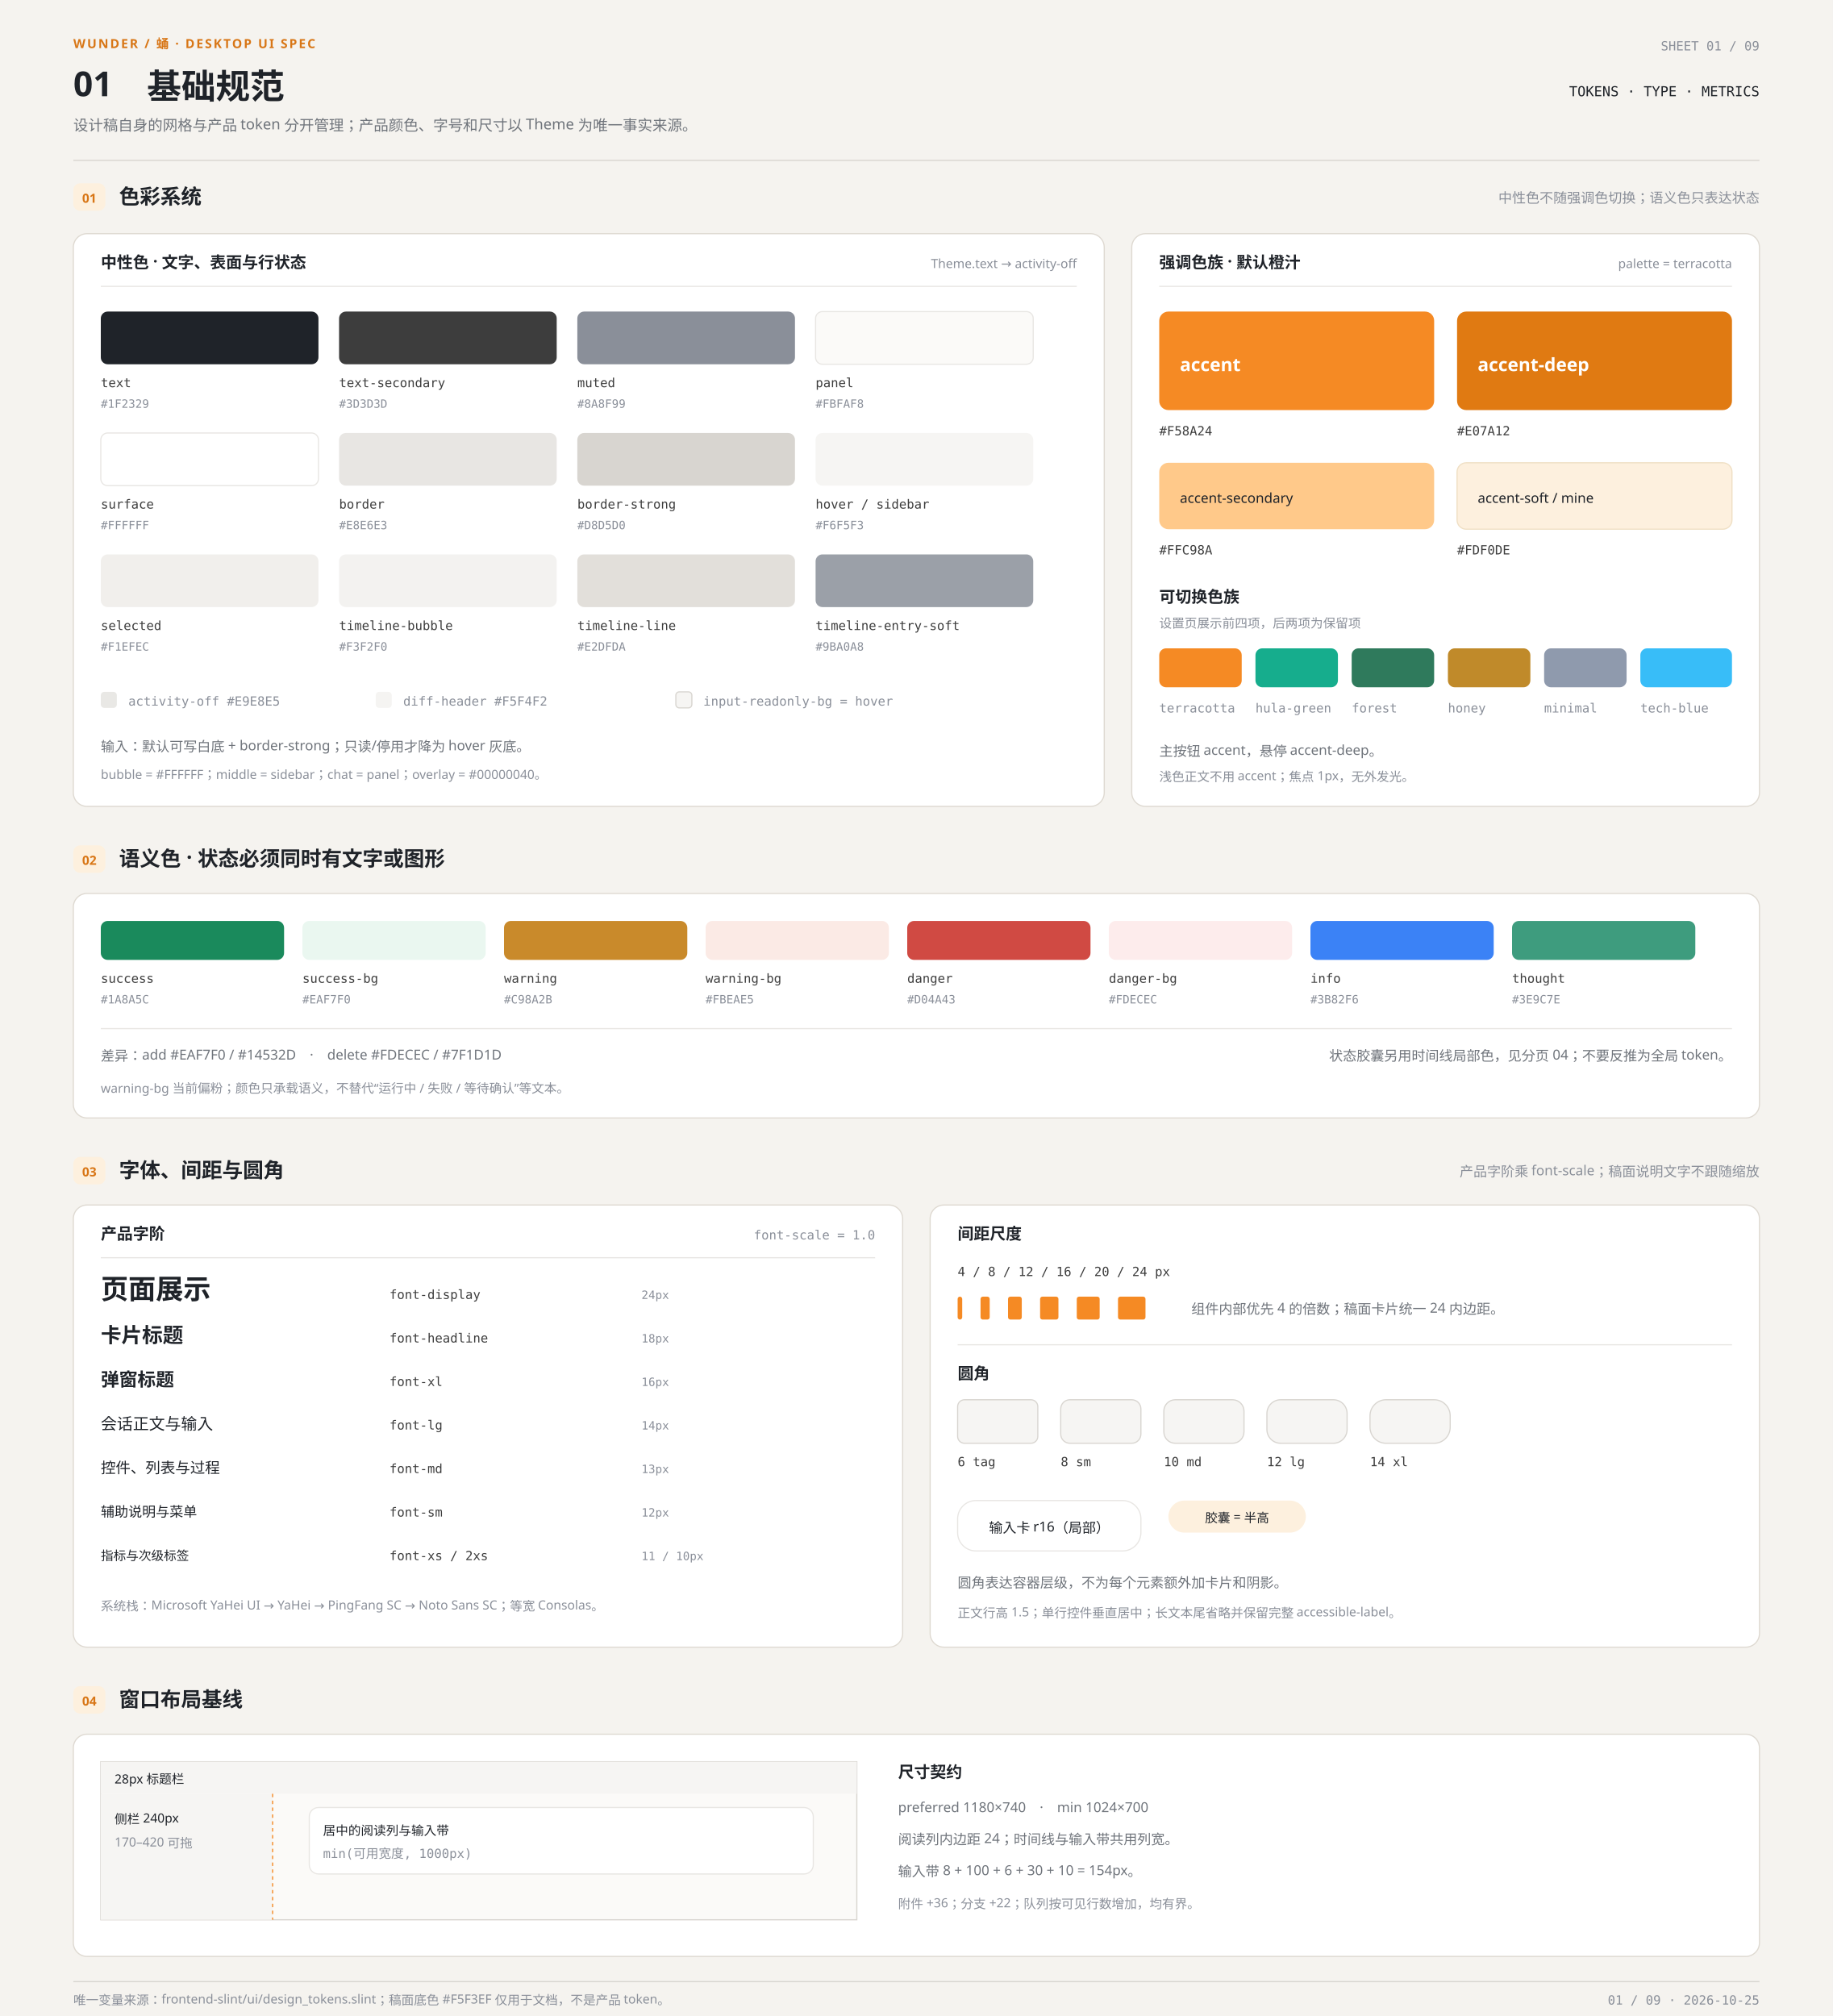
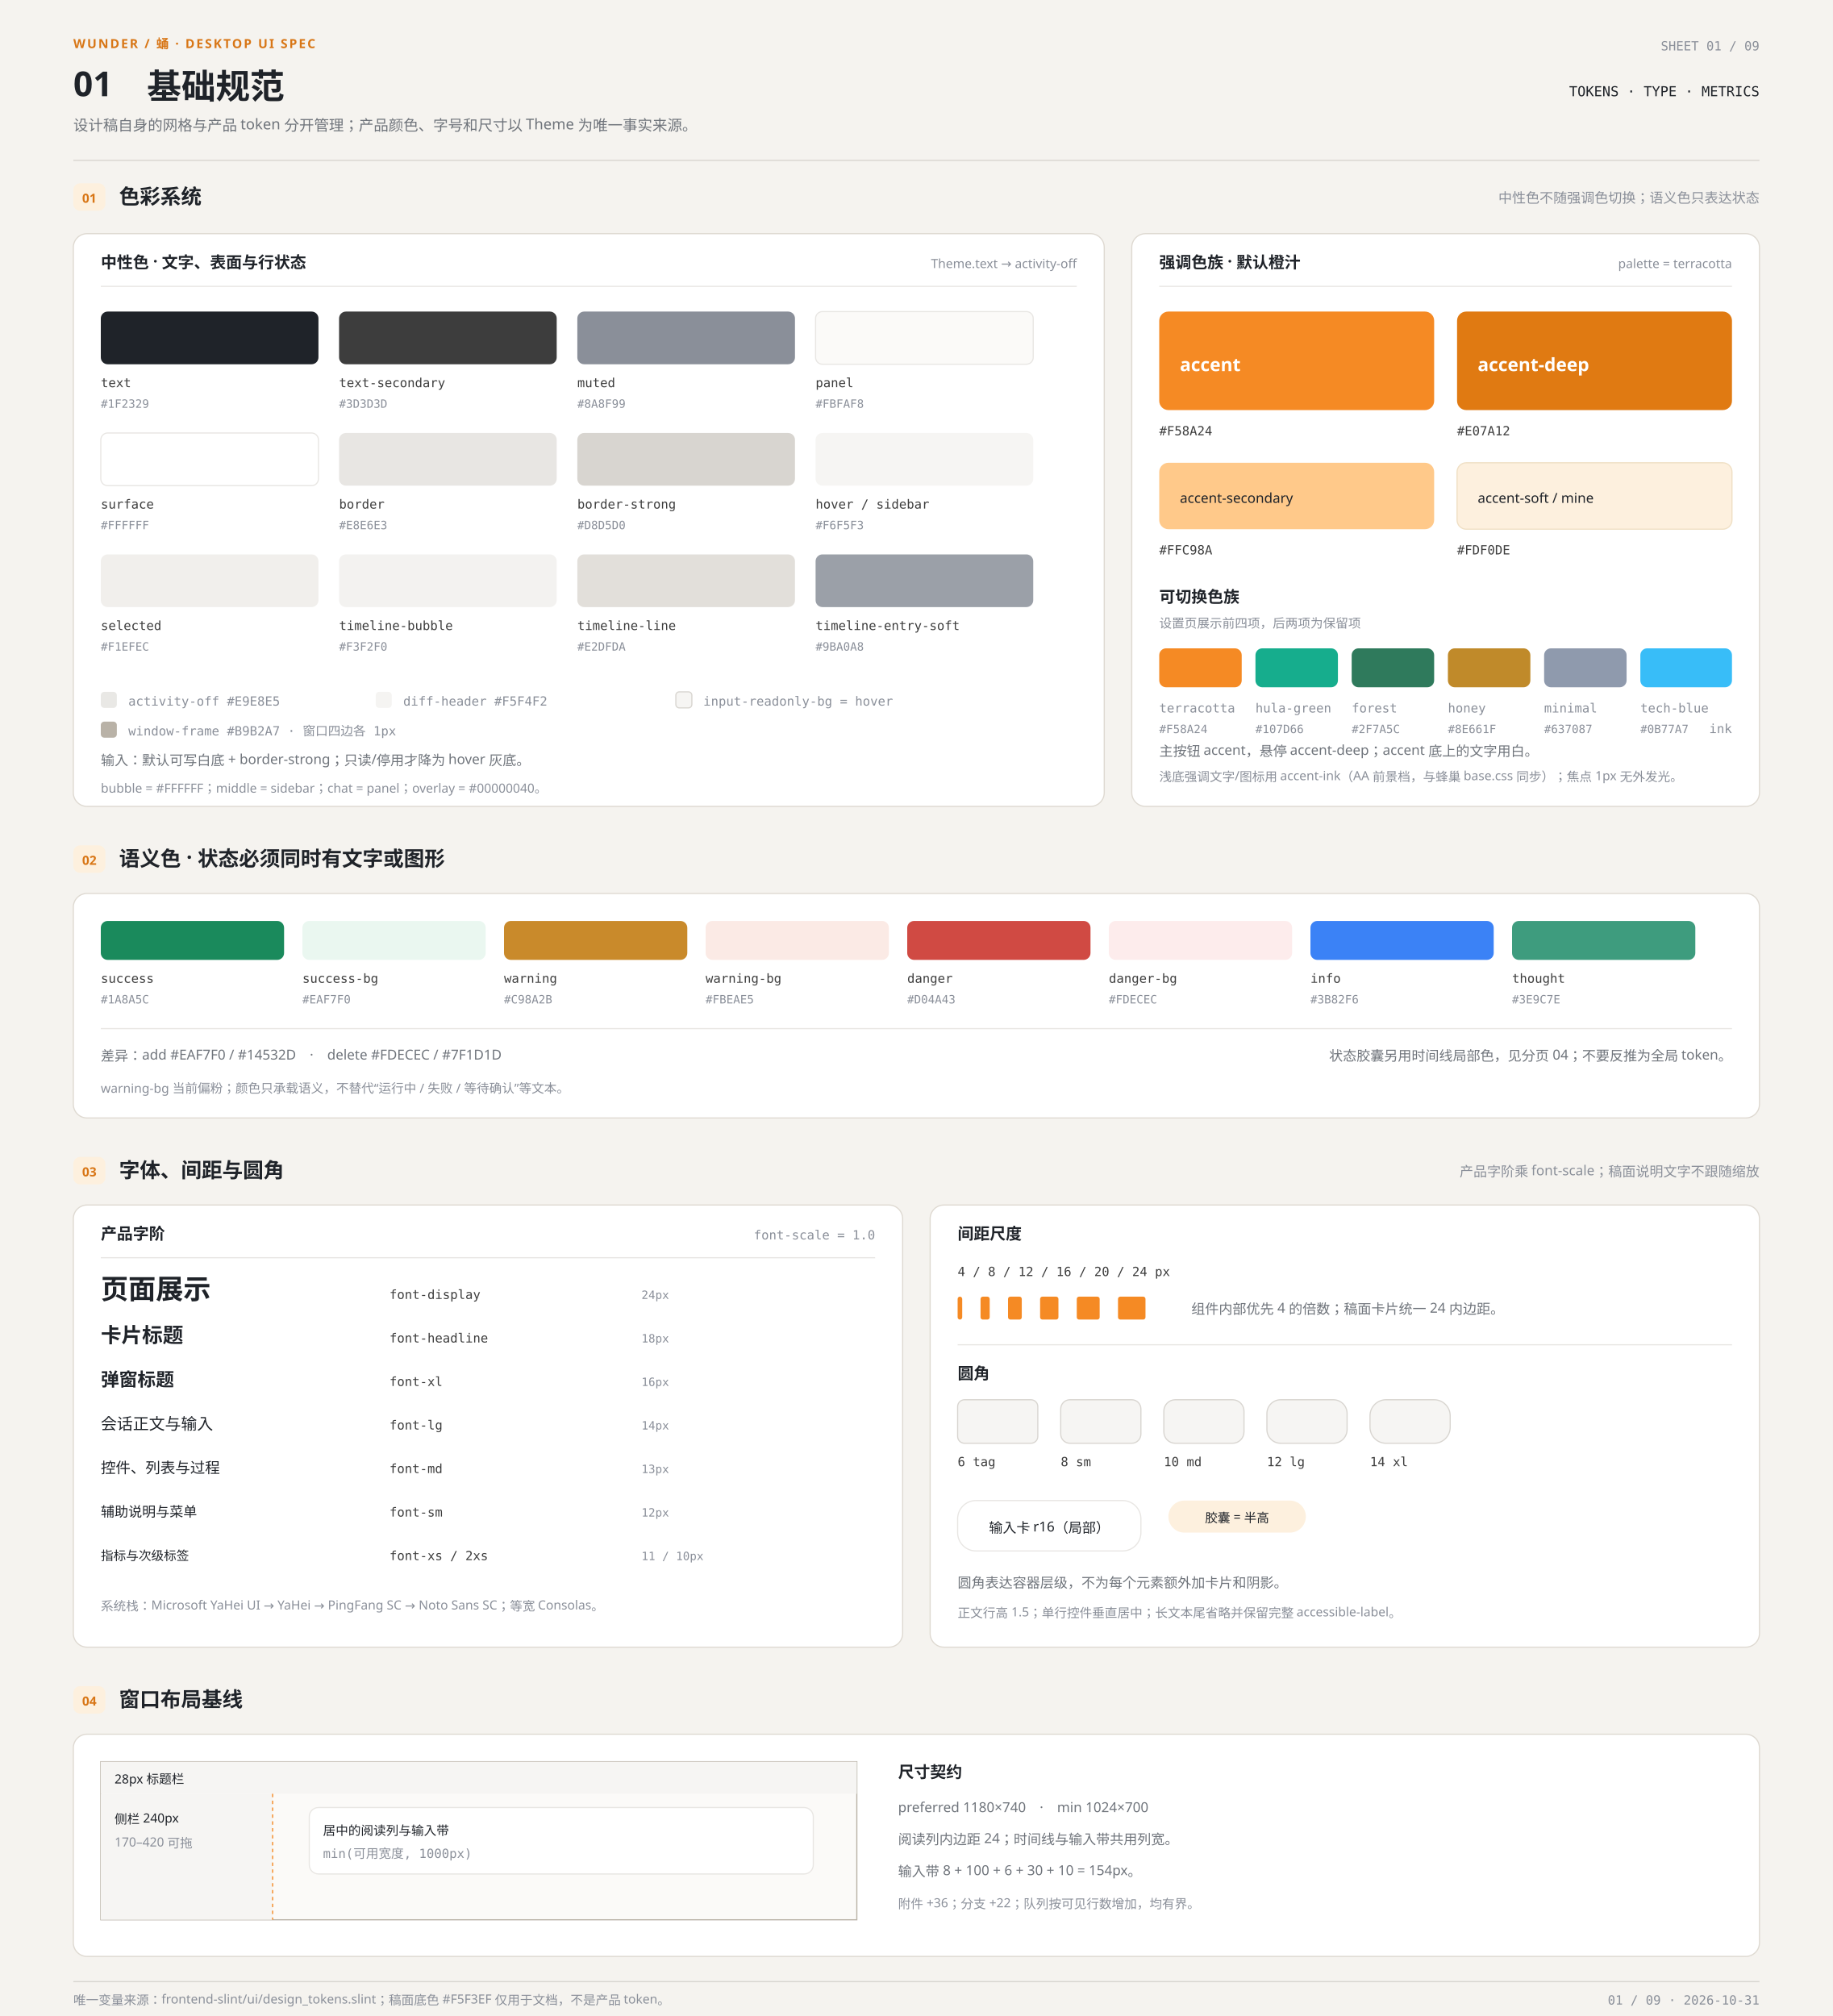
<svg xmlns="http://www.w3.org/2000/svg" width="1600" height="1760" viewBox="0 0 1600 1760" role="img" aria-label="蛹 桌面端基础设计规范">
  <style>
    svg{font-family:'Microsoft YaHei UI','Microsoft YaHei','PingFang SC','Noto Sans SC',sans-serif;fill:#1F2329}.mono{font-family:Consolas,monospace}.h1{font-size:30px;font-weight:700}.sub{font-size:13px;fill:#6F747B}.kicker{font-size:11px;font-weight:700;letter-spacing:1.4px;fill:#D87616}.sect{font-size:18px;font-weight:700}.sect-note{font-size:12px;fill:#8A8F99}.card{fill:#FFF;stroke:#DED9D1}.card-t{font-size:14px;font-weight:700}.note{font-size:12px;fill:#6F747B}.tiny{font-size:11px;fill:#8A8F99}.tok{font-size:11px;fill:#3D3D3D}.hex{font-size:10px;fill:#8A8F99}.chip{font-size:11px;font-weight:700;fill:#D87616}.ui14{font-size:14px}.ui13{font-size:13px}.ui12{font-size:12px}.ui11{font-size:11px}
  </style>
  <rect width="1600" height="1760" fill="#F5F3EF" />
  <g id="header">
    <text x="64" y="42" class="kicker">WUNDER / 蛹 · DESKTOP UI SPEC</text>
    <text x="64" y="84" class="h1">01　基础规范</text>
    <text x="64" y="114" class="sub">设计稿自身的网格与产品 token 分开管理；产品颜色、字号和尺寸以 Theme 为唯一事实来源。</text>
    <text x="1536" y="44" text-anchor="end" class="mono tiny">SHEET 01 / 09</text>
    <text x="1536" y="84" text-anchor="end" class="mono ui12">TOKENS · TYPE · METRICS</text>
    <line x1="64" y1="140" x2="1536" y2="140" stroke="#D8D5D0" />
  </g>
  <g id="color-system">
    <rect x="64" y="160" width="28" height="24" rx="6" fill="#FDF0DE" />
    <text x="78" y="177" text-anchor="middle" class="chip">01</text>
    <text x="104" y="178" class="sect">色彩系统</text>
    <text x="1536" y="177" text-anchor="end" class="sect-note">中性色不随强调色切换；语义色只表达状态</text>
    <rect x="64" y="204" width="900" height="500" rx="12" class="card" />
    <text x="88" y="234" class="card-t">中性色 · 文字、表面与行状态</text>
    <text x="940" y="234" text-anchor="end" class="tiny">Theme.text → activity-off</text>
    <line x1="88" y1="250" x2="940" y2="250" stroke="#E8E6E3" />
    <g>
      <rect x="88" y="272" width="190" height="46" rx="6" fill="#1F2329" />
      <text x="88" y="338" class="mono tok">text</text>
      <text x="88" y="356" class="mono hex">#1F2329</text>
      <rect x="296" y="272" width="190" height="46" rx="6" fill="#3D3D3D" />
      <text x="296" y="338" class="mono tok">text-secondary</text>
      <text x="296" y="356" class="mono hex">#3D3D3D</text>
      <rect x="504" y="272" width="190" height="46" rx="6" fill="#8A8F99" />
      <text x="504" y="338" class="mono tok">muted</text>
      <text x="504" y="356" class="mono hex">#8A8F99</text>
      <rect x="712" y="272" width="190" height="46" rx="6" fill="#FBFAF8" stroke="#E8E6E3" />
      <text x="712" y="338" class="mono tok">panel</text>
      <text x="712" y="356" class="mono hex">#FBFAF8</text>
      <rect x="88" y="378" width="190" height="46" rx="6" fill="#FFF" stroke="#E8E6E3" />
      <text x="88" y="444" class="mono tok">surface</text>
      <text x="88" y="462" class="mono hex">#FFFFFF</text>
      <rect x="296" y="378" width="190" height="46" rx="6" fill="#E8E6E3" />
      <text x="296" y="444" class="mono tok">border</text>
      <text x="296" y="462" class="mono hex">#E8E6E3</text>
      <rect x="504" y="378" width="190" height="46" rx="6" fill="#D8D5D0" />
      <text x="504" y="444" class="mono tok">border-strong</text>
      <text x="504" y="462" class="mono hex">#D8D5D0</text>
      <rect x="712" y="378" width="190" height="46" rx="6" fill="#F6F5F3" />
      <text x="712" y="444" class="mono tok">hover / sidebar</text>
      <text x="712" y="462" class="mono hex">#F6F5F3</text>
      <rect x="88" y="484" width="190" height="46" rx="6" fill="#F1EFEC" />
      <text x="88" y="550" class="mono tok">selected</text>
      <text x="88" y="568" class="mono hex">#F1EFEC</text>
      <rect x="296" y="484" width="190" height="46" rx="6" fill="#F3F2F0" />
      <text x="296" y="550" class="mono tok">timeline-bubble</text>
      <text x="296" y="568" class="mono hex">#F3F2F0</text>
      <rect x="504" y="484" width="190" height="46" rx="6" fill="#E2DFDA" />
      <text x="504" y="550" class="mono tok">timeline-line</text>
      <text x="504" y="568" class="mono hex">#E2DFDA</text>
      <rect x="712" y="484" width="190" height="46" rx="6" fill="#9BA0A8" />
      <text x="712" y="550" class="mono tok">timeline-entry-soft</text>
      <text x="712" y="568" class="mono hex">#9BA0A8</text>
    </g>
    <rect x="88" y="604" width="14" height="14" rx="3" fill="#E9E8E5" />
    <text x="112" y="616" class="mono tiny">activity-off #E9E8E5</text>
    <rect x="328" y="604" width="14" height="14" rx="3" fill="#F5F4F2" />
    <text x="352" y="616" class="mono tiny">diff-header #F5F4F2</text>
    <rect x="590" y="604" width="14" height="14" rx="3" fill="#F6F5F3" stroke="#D8D5D0" />
    <text x="614" y="616" class="mono tiny">input-readonly-bg = hover</text>
-     <text x="88" y="656" class="note">输入：默认可写白底 + border-strong；只读/停用才降为 hover 灰底。</text>
-     <text x="88" y="680" class="tiny">bubble = #FFFFFF；middle = sidebar；chat = panel；overlay = #00000040。</text>
+     <rect x="88" y="630" width="14" height="14" rx="3" fill="#B9B2A7" />
+     <text x="112" y="642" class="mono tiny">window-frame #B9B2A7 · 窗口四边各 1px</text>
+     <text x="88" y="668" class="note">输入：默认可写白底 + border-strong；只读/停用才降为 hover 灰底。</text>
+     <text x="88" y="692" class="tiny">bubble = #FFFFFF；middle = sidebar；chat = panel；overlay = #00000040。</text>
    <rect x="988" y="204" width="548" height="500" rx="12" class="card" />
    <text x="1012" y="234" class="card-t">强调色族 · 默认橙汁</text>
    <text x="1512" y="234" text-anchor="end" class="tiny">palette = terracotta</text>
    <line x1="1012" y1="250" x2="1512" y2="250" stroke="#E8E6E3" />
    <rect x="1012" y="272" width="240" height="86" rx="8" fill="#F58A24" />
    <text x="1030" y="324" font-size="16" font-weight="700" fill="#FFF">accent</text>
    <text x="1012" y="380" class="mono tok">#F58A24</text>
    <rect x="1272" y="272" width="240" height="86" rx="8" fill="#E07A12" />
    <text x="1290" y="324" font-size="16" font-weight="700" fill="#FFF">accent-deep</text>
    <text x="1272" y="380" class="mono tok">#E07A12</text>
    <rect x="1012" y="404" width="240" height="58" rx="8" fill="#FFC98A" />
    <text x="1030" y="439" class="ui12">accent-secondary</text>
    <text x="1012" y="484" class="mono tok">#FFC98A</text>
    <rect x="1272" y="404" width="240" height="58" rx="8" fill="#FDF0DE" stroke="#EFDFC4" />
    <text x="1290" y="439" class="ui12">accent-soft / mine</text>
    <text x="1272" y="484" class="mono tok">#FDF0DE</text>
    <text x="1012" y="526" class="card-t">可切换色族</text>
    <text x="1012" y="548" class="tiny">设置页展示前四项，后两项为保留项</text>
    <g>
      <rect x="1012" y="566" width="72" height="34" rx="6" fill="#F58A24" />
      <rect x="1096" y="566" width="72" height="34" rx="6" fill="#16AD8D" />
      <rect x="1180" y="566" width="72" height="34" rx="6" fill="#2F7A5C" />
      <rect x="1264" y="566" width="72" height="34" rx="6" fill="#C08A2A" />
      <rect x="1348" y="566" width="72" height="34" rx="6" fill="#8F9AAD" />
      <rect x="1432" y="566" width="80" height="34" rx="6" fill="#38BDF8" />
    </g>
    <text x="1012" y="622" class="mono tiny">terracotta</text>
    <text x="1096" y="622" class="mono tiny">hula-green</text>
    <text x="1180" y="622" class="mono tiny">forest</text>
    <text x="1264" y="622" class="mono tiny">honey</text>
    <text x="1348" y="622" class="mono tiny">minimal</text>
    <text x="1432" y="622" class="mono tiny">tech-blue</text>
-     <text x="1012" y="660" class="note">主按钮 accent，悬停 accent-deep。</text>
-     <text x="1012" y="682" class="tiny">浅色正文不用 accent；焦点 1px，无外发光。</text>
+     <text x="1012" y="640" class="mono hex">#F58A24</text>
+     <text x="1096" y="640" class="mono hex">#107D66</text>
+     <text x="1180" y="640" class="mono hex">#2F7A5C</text>
+     <text x="1264" y="640" class="mono hex">#8E661F</text>
+     <text x="1348" y="640" class="mono hex">#637087</text>
+     <text x="1432" y="640" class="mono hex">#0B77A7</text>
+     <text x="1512" y="640" text-anchor="end" class="mono tiny">ink</text>
+     <text x="1012" y="660" class="note">主按钮 accent，悬停 accent-deep；accent 底上的文字用白。</text>
+     <text x="1012" y="682" class="tiny">浅底强调文字/图标用 accent-ink（AA 前景档，与蜂巢 base.css 同步）；焦点 1px 无外发光。</text>
  </g>
  <g id="semantic-colors">
    <rect x="64" y="738" width="28" height="24" rx="6" fill="#FDF0DE" />
    <text x="78" y="755" text-anchor="middle" class="chip">02</text>
    <text x="104" y="756" class="sect">语义色 · 状态必须同时有文字或图形</text>
    <rect x="64" y="780" width="1472" height="196" rx="12" class="card" />
    <g>
      <rect x="88" y="804" width="160" height="34" rx="6" fill="#1A8A5C" />
      <rect x="264" y="804" width="160" height="34" rx="6" fill="#EAF7F0" />
      <rect x="440" y="804" width="160" height="34" rx="6" fill="#C98A2B" />
      <rect x="616" y="804" width="160" height="34" rx="6" fill="#FBEAE5" />
      <rect x="792" y="804" width="160" height="34" rx="6" fill="#D04A43" />
      <rect x="968" y="804" width="160" height="34" rx="6" fill="#FDECEC" />
      <rect x="1144" y="804" width="160" height="34" rx="6" fill="#3B82F6" />
      <rect x="1320" y="804" width="160" height="34" rx="6" fill="#3E9C7E" />
    </g>
    <g class="mono tok">
      <text x="88" y="858">success</text>
      <text x="264" y="858">success-bg</text>
      <text x="440" y="858">warning</text>
      <text x="616" y="858">warning-bg</text>
      <text x="792" y="858">danger</text>
      <text x="968" y="858">danger-bg</text>
      <text x="1144" y="858">info</text>
      <text x="1320" y="858">thought</text>
    </g>
    <g class="mono hex">
      <text x="88" y="876">#1A8A5C</text>
      <text x="264" y="876">#EAF7F0</text>
      <text x="440" y="876">#C98A2B</text>
      <text x="616" y="876">#FBEAE5</text>
      <text x="792" y="876">#D04A43</text>
      <text x="968" y="876">#FDECEC</text>
      <text x="1144" y="876">#3B82F6</text>
      <text x="1320" y="876">#3E9C7E</text>
    </g>
    <line x1="88" y1="898" x2="1512" y2="898" stroke="#E8E6E3" />
    <text x="88" y="926" class="note">差异：add #EAF7F0 / #14532D　·　delete #FDECEC / #7F1D1D</text>
    <text x="1512" y="926" text-anchor="end" class="note">状态胶囊另用时间线局部色，见分页 04；不要反推为全局 token。</text>
    <text x="88" y="954" class="tiny">warning-bg 当前偏粉；颜色只承载语义，不替代“运行中 / 失败 / 等待确认”等文本。</text>
  </g>
  <g id="type-and-metrics">
    <rect x="64" y="1010" width="28" height="24" rx="6" fill="#FDF0DE" />
    <text x="78" y="1027" text-anchor="middle" class="chip">03</text>
    <text x="104" y="1028" class="sect">字体、间距与圆角</text>
    <text x="1536" y="1027" text-anchor="end" class="sect-note">产品字阶乘 font-scale；稿面说明文字不跟随缩放</text>
    <rect x="64" y="1052" width="724" height="386" rx="12" class="card" />
    <text x="88" y="1082" class="card-t">产品字阶</text>
    <text x="764" y="1082" text-anchor="end" class="mono tiny">font-scale = 1.0</text>
    <line x1="88" y1="1098" x2="764" y2="1098" stroke="#E8E6E3" />
    <text x="88" y="1134" font-size="24" font-weight="600">页面展示</text>
    <text x="340" y="1134" class="mono tok">font-display</text>
    <text x="560" y="1134" class="mono hex">24px</text>
    <text x="88" y="1172" font-size="18" font-weight="700">卡片标题</text>
    <text x="340" y="1172" class="mono tok">font-headline</text>
    <text x="560" y="1172" class="mono hex">18px</text>
    <text x="88" y="1210" font-size="16" font-weight="600">弹窗标题</text>
    <text x="340" y="1210" class="mono tok">font-xl</text>
    <text x="560" y="1210" class="mono hex">16px</text>
    <text x="88" y="1248" class="ui14">会话正文与输入</text>
    <text x="340" y="1248" class="mono tok">font-lg</text>
    <text x="560" y="1248" class="mono hex">14px</text>
    <text x="88" y="1286" class="ui13">控件、列表与过程</text>
    <text x="340" y="1286" class="mono tok">font-md</text>
    <text x="560" y="1286" class="mono hex">13px</text>
    <text x="88" y="1324" class="ui12">辅助说明与菜单</text>
    <text x="340" y="1324" class="mono tok">font-sm</text>
    <text x="560" y="1324" class="mono hex">12px</text>
    <text x="88" y="1362" class="ui11">指标与次级标签</text>
    <text x="340" y="1362" class="mono tok">font-xs / 2xs</text>
    <text x="560" y="1362" class="mono hex">11 / 10px</text>
    <text x="88" y="1406" class="tiny">系统栈：Microsoft YaHei UI → YaHei → PingFang SC → Noto Sans SC；等宽 Consolas。</text>
    <rect x="812" y="1052" width="724" height="386" rx="12" class="card" />
    <text x="836" y="1082" class="card-t">间距尺度</text>
    <text x="836" y="1114" class="mono tok">4 / 8 / 12 / 16 / 20 / 24 px</text>
    <g fill="#F58A24">
      <rect x="836" y="1132" width="4" height="20" rx="2" />
      <rect x="856" y="1132" width="8" height="20" rx="2" />
      <rect x="880" y="1132" width="12" height="20" rx="2" />
      <rect x="908" y="1132" width="16" height="20" rx="2" />
      <rect x="940" y="1132" width="20" height="20" rx="2" />
      <rect x="976" y="1132" width="24" height="20" rx="2" />
    </g>
    <text x="1040" y="1147" class="note">组件内部优先 4 的倍数；稿面卡片统一 24 内边距。</text>
    <line x1="836" y1="1174" x2="1512" y2="1174" stroke="#E8E6E3" />
    <text x="836" y="1204" class="card-t">圆角</text>
    <rect x="836" y="1222" width="70" height="38" rx="6" fill="#F6F5F3" stroke="#D8D5D0" />
    <rect x="926" y="1222" width="70" height="38" rx="8" fill="#F6F5F3" stroke="#D8D5D0" />
    <rect x="1016" y="1222" width="70" height="38" rx="10" fill="#F6F5F3" stroke="#D8D5D0" />
    <rect x="1106" y="1222" width="70" height="38" rx="12" fill="#F6F5F3" stroke="#D8D5D0" />
    <rect x="1196" y="1222" width="70" height="38" rx="14" fill="#F6F5F3" stroke="#D8D5D0" />
    <text x="836" y="1280" class="mono tok">6 tag</text>
    <text x="926" y="1280" class="mono tok">8 sm</text>
    <text x="1016" y="1280" class="mono tok">10 md</text>
    <text x="1106" y="1280" class="mono tok">12 lg</text>
    <text x="1196" y="1280" class="mono tok">14 xl</text>
    <rect x="836" y="1310" width="160" height="44" rx="16" fill="#FFF" stroke="#E8E6E3" />
    <text x="916" y="1338" text-anchor="middle" class="ui12">输入卡 r16（局部）</text>
    <rect x="1020" y="1310" width="120" height="28" rx="14" fill="#FDF0DE" />
    <text x="1080" y="1329" text-anchor="middle" class="ui11">胶囊 = 半高</text>
    <text x="836" y="1386" class="note">圆角表达容器层级，不为每个元素额外加卡片和阴影。</text>
    <text x="836" y="1412" class="tiny">正文行高 1.5；单行控件垂直居中；长文本尾省略并保留完整 accessible-label。</text>
  </g>
  <g id="layout-baseline">
    <rect x="64" y="1472" width="28" height="24" rx="6" fill="#FDF0DE" />
    <text x="78" y="1489" text-anchor="middle" class="chip">04</text>
    <text x="104" y="1490" class="sect">窗口布局基线</text>
    <rect x="64" y="1514" width="1472" height="194" rx="12" class="card" />
-     <rect x="88" y="1538" width="660" height="138" fill="#FBFAF8" stroke="#D8D5D0" />
+     <rect x="88" y="1538" width="660" height="138" fill="#FBFAF8" stroke="#B9B2A7" />
    <rect x="88" y="1538" width="660" height="28" fill="#F6F5F3" />
    <text x="100" y="1557" class="ui11">28px 标题栏</text>
    <rect x="88" y="1566" width="150" height="110" fill="#F6F5F3" />
    <text x="100" y="1592" class="ui11">侧栏 240px</text>
    <text x="100" y="1612" class="tiny">170–420 可拖</text>
    <rect x="270" y="1578" width="440" height="58" rx="8" fill="#FFF" stroke="#E8E6E3" />
    <text x="282" y="1602" class="ui11 muted">居中的阅读列与输入带</text>
    <text x="282" y="1622" class="mono tiny">min(可用宽度, 1000px)</text>
    <line x1="238" y1="1566" x2="238" y2="1676" stroke="#F58A24" stroke-dasharray="3 3" />
    <text x="784" y="1552" class="card-t">尺寸契约</text>
    <text x="784" y="1582" class="note">preferred 1180×740　·　min 1024×700</text>
    <text x="784" y="1610" class="note">阅读列内边距 24；时间线与输入带共用列宽。</text>
    <text x="784" y="1638" class="note">输入带 8 + 100 + 6 + 30 + 10 = 154px。</text>
    <text x="784" y="1666" class="tiny">附件 +36；分支 +22；队列按可见行数增加，均有界。</text>
  </g>
  <g id="footer">
    <line x1="64" y1="1730" x2="1536" y2="1730" stroke="#D8D5D0" />
    <text x="64" y="1750" class="tiny">唯一变量来源：frontend-slint/ui/design_tokens.slint；稿面底色 #F5F3EF 仅用于文档，不是产品 token。</text>
-     <text x="1536" y="1750" text-anchor="end" class="mono tiny">01 / 09 · 2026-10-25</text>
+     <text x="1536" y="1750" text-anchor="end" class="mono tiny">01 / 09 · 2026-10-31</text>
  </g>
</svg>
